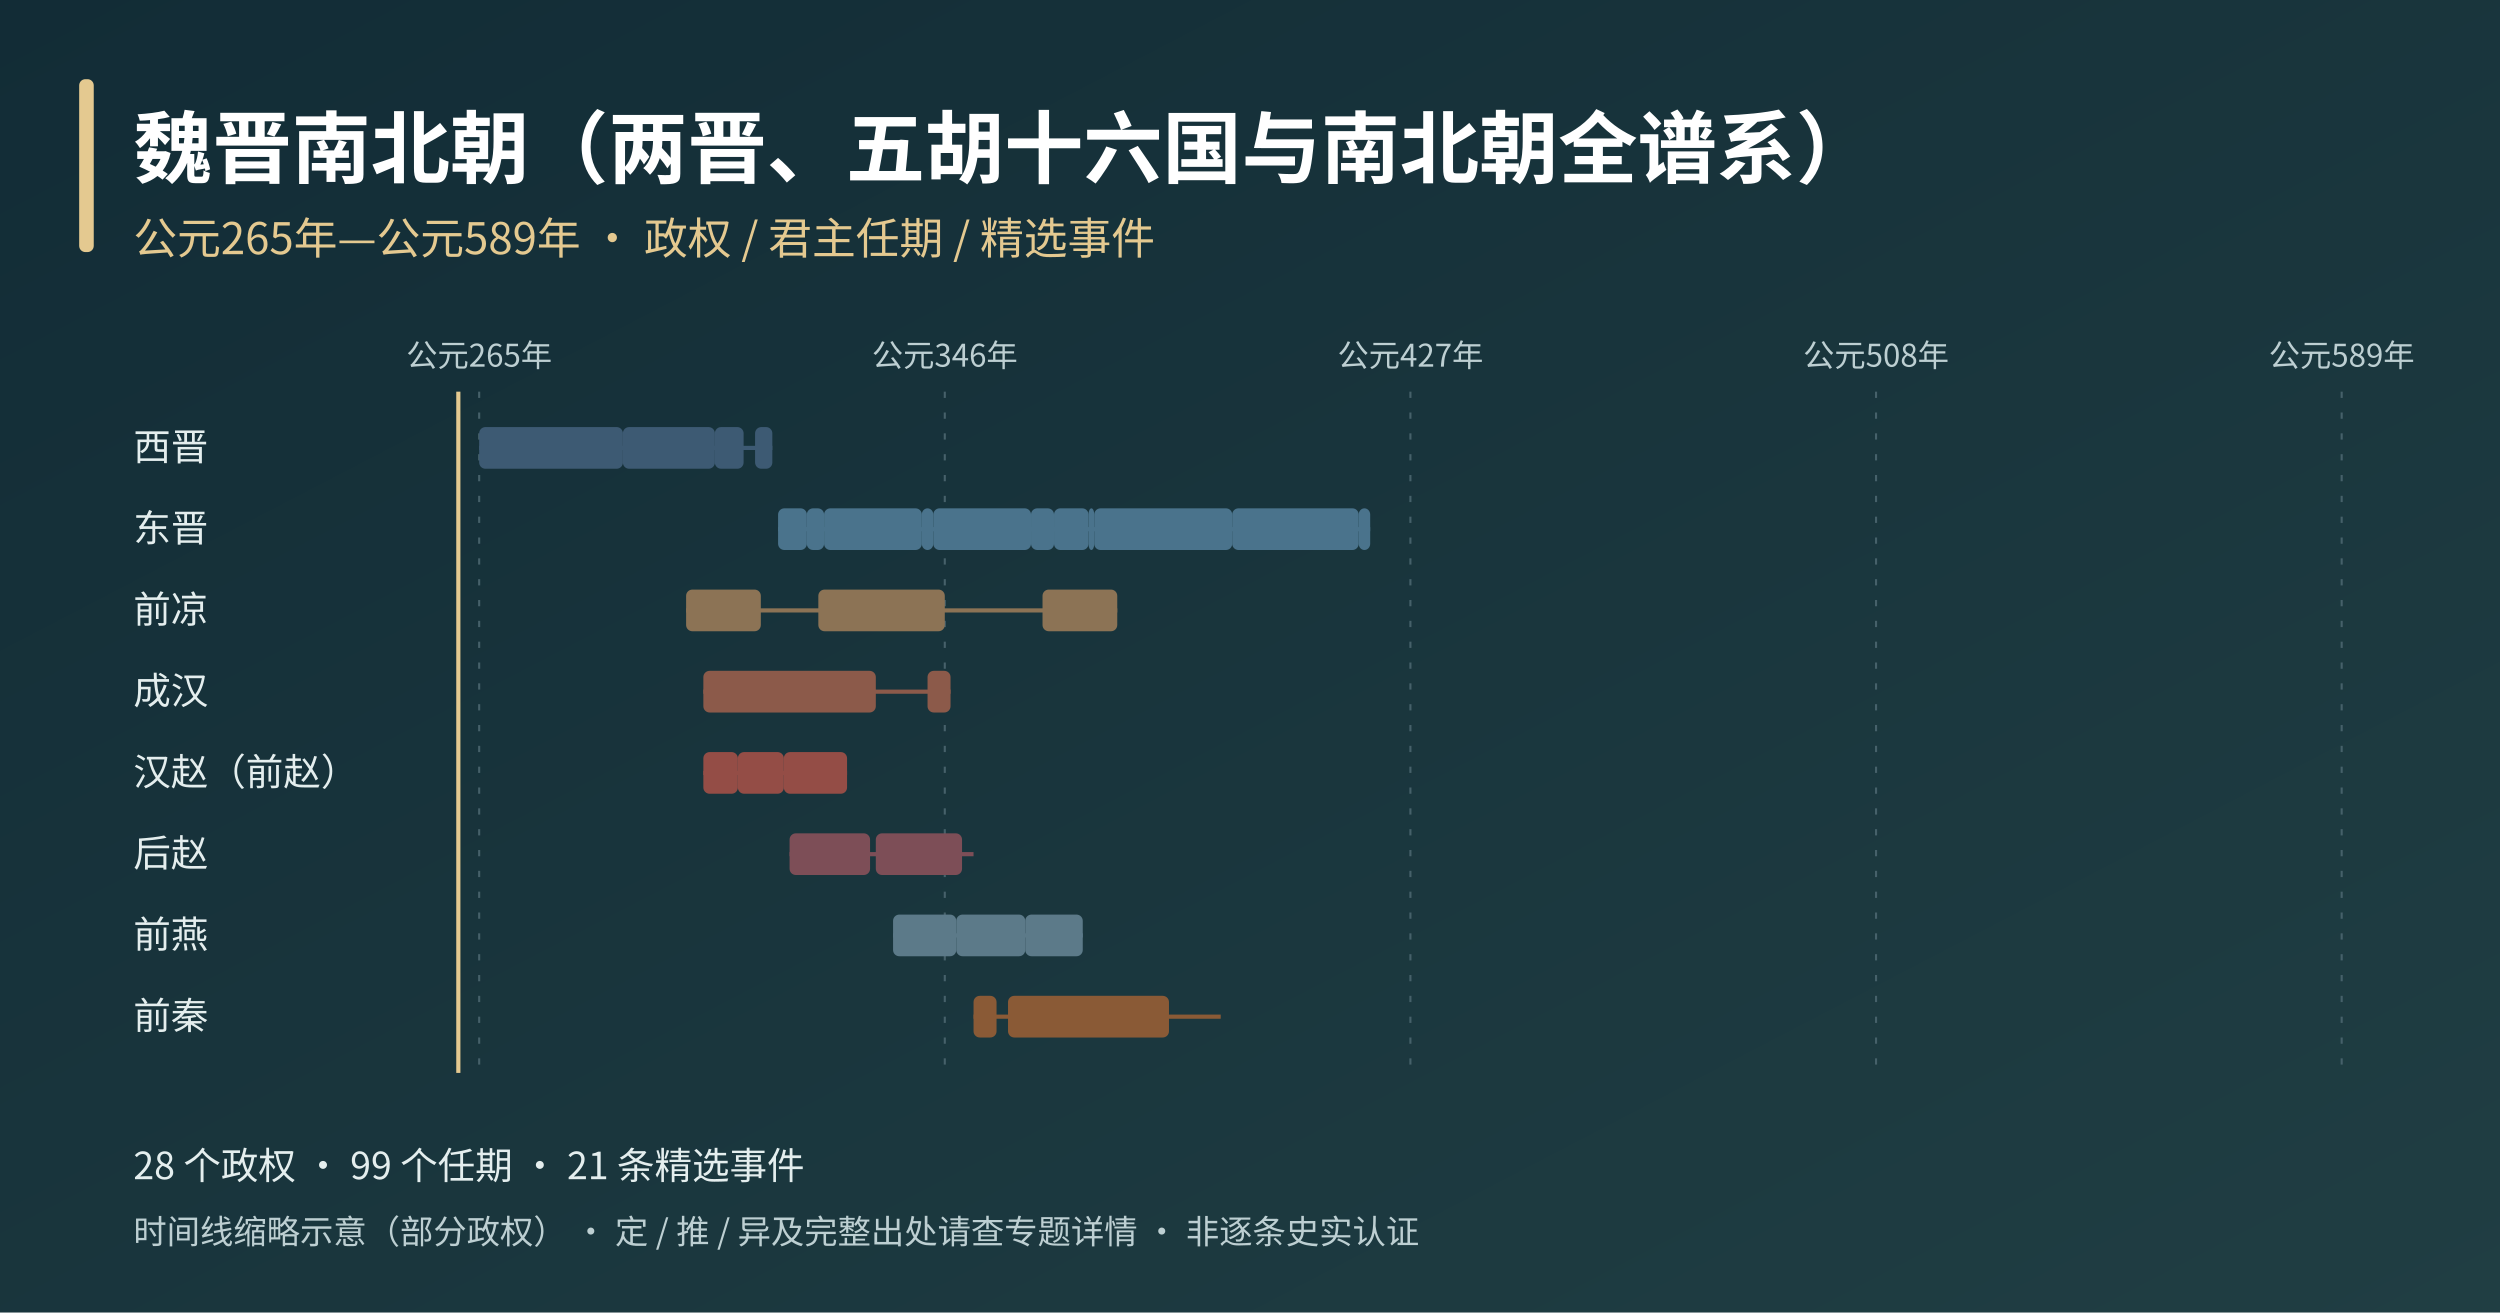
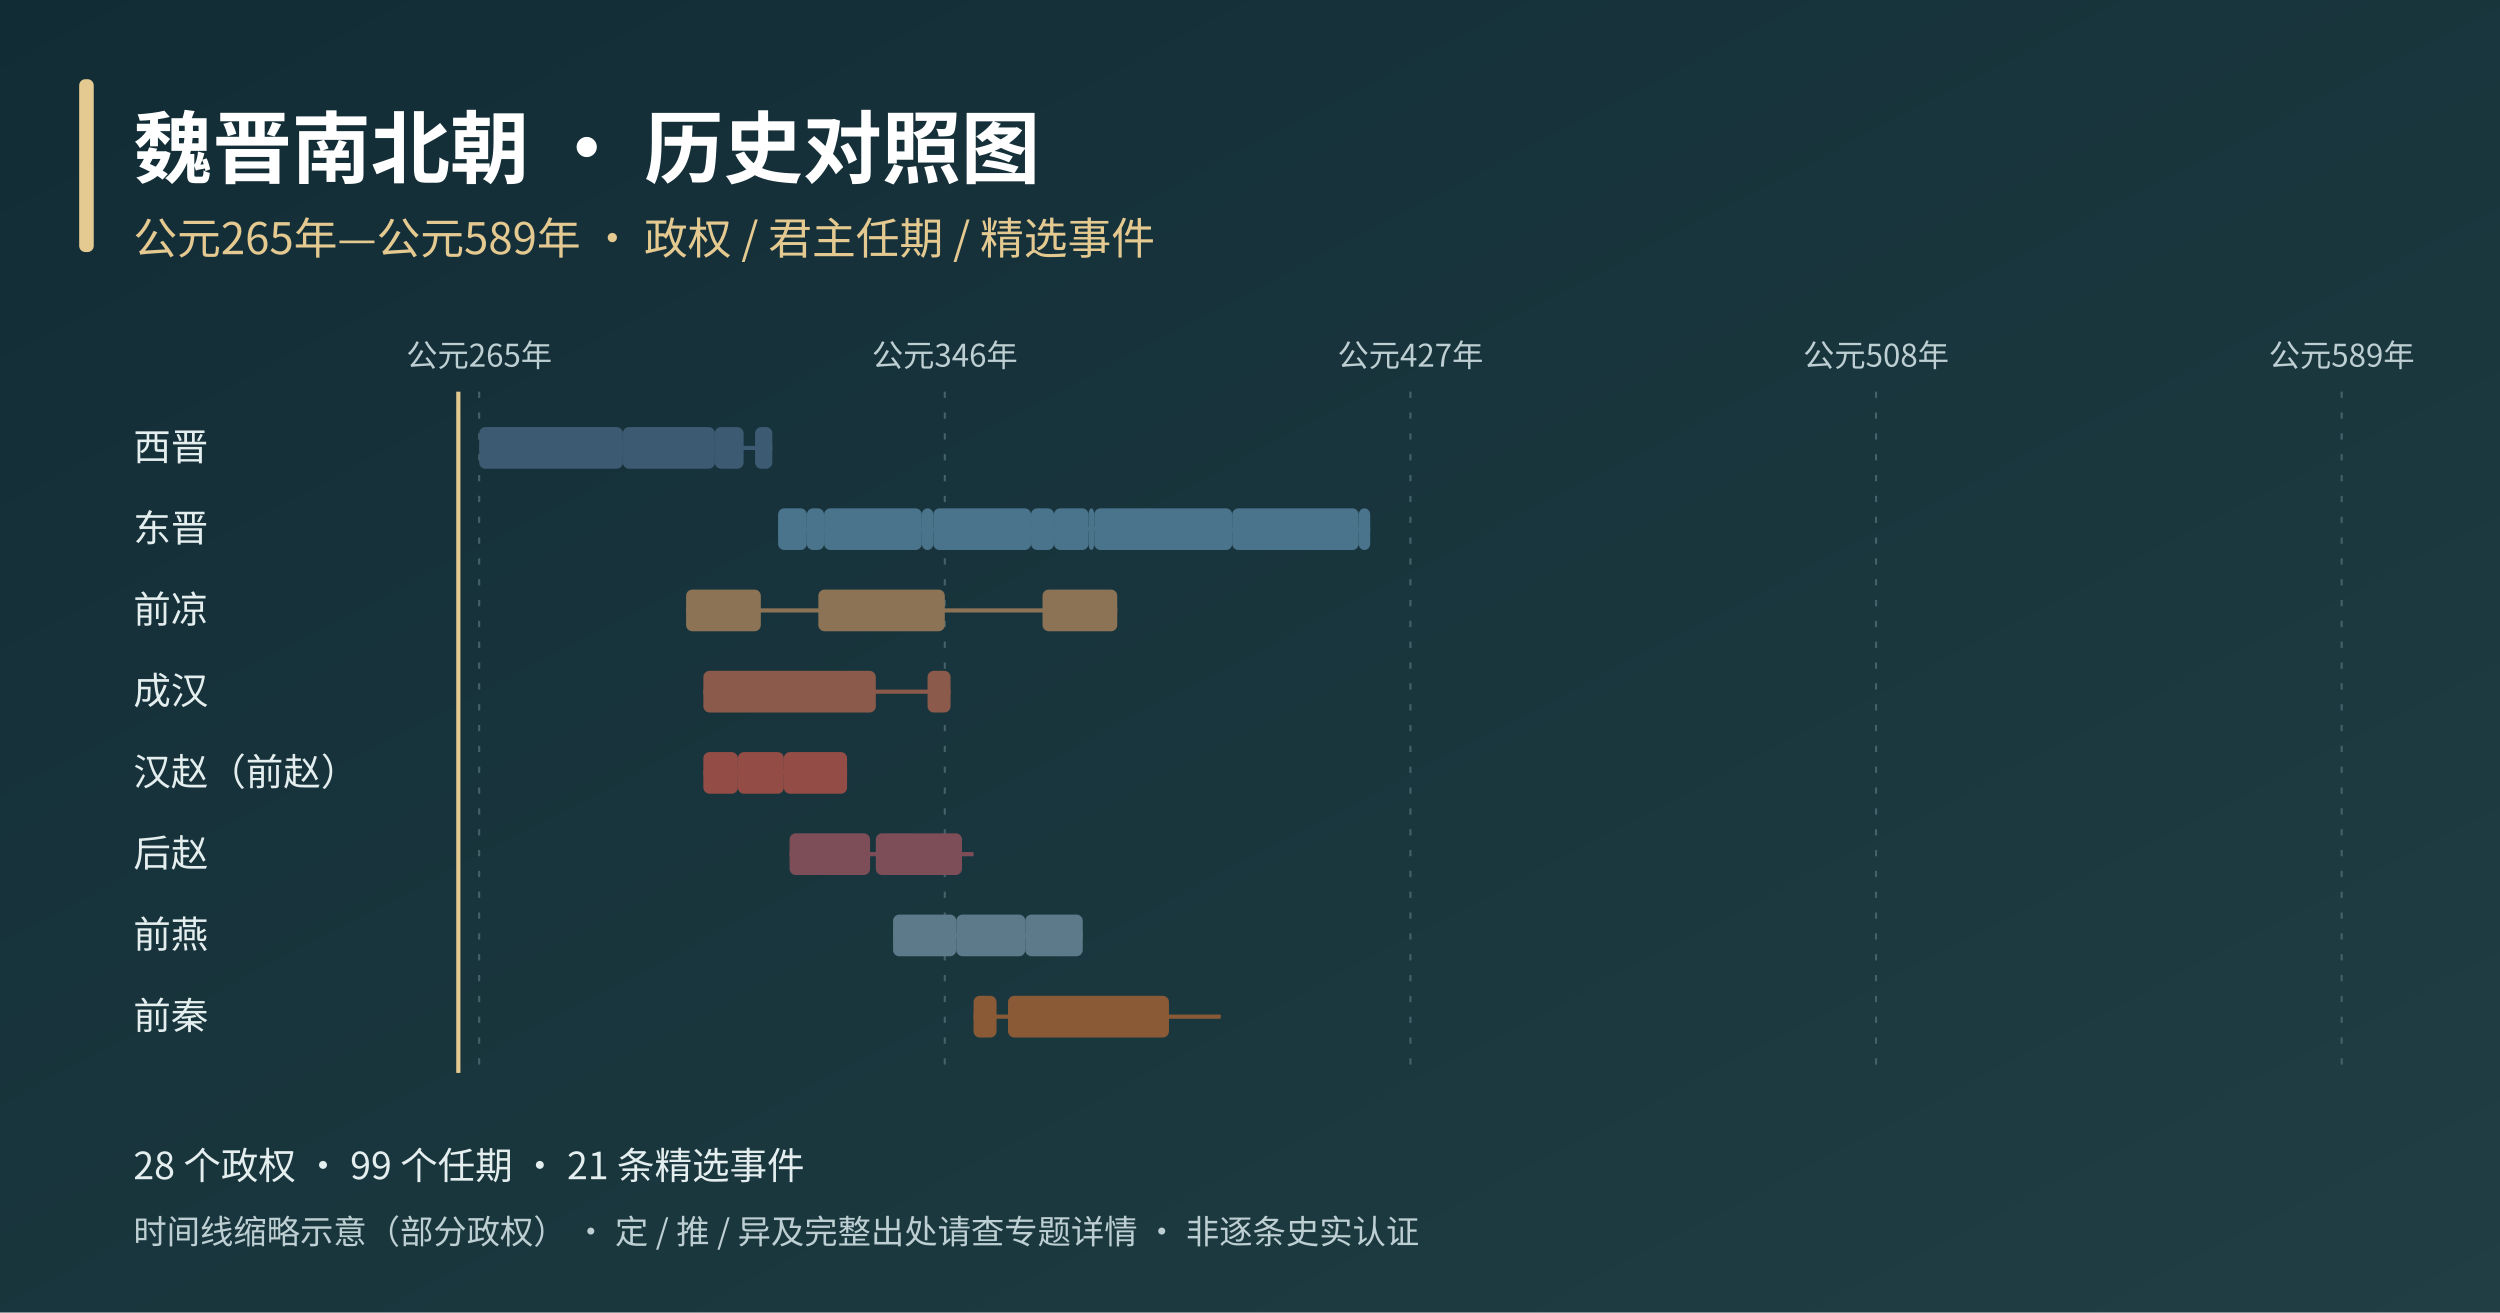
<svg xmlns="http://www.w3.org/2000/svg" width="1200" height="630" viewBox="0 0 1200 630" role="img" aria-labelledby="title desc">
  <defs>
    <linearGradient id="bg" x2="1" y2="1">
      <stop stop-color="#122c36" />
      <stop offset="1" stop-color="#203e43" />
    </linearGradient>
  </defs>
  <rect width="1200" height="630" fill="url(#bg)" />
  <rect x="38" y="38" width="7" height="83" rx="3" fill="#e4c990" />
  <g font-family="Noto Sans CJK SC,Microsoft YaHei,PingFang SC,sans-serif">
-     <text x="64" y="85" fill="#ffffff" font-size="38" font-weight="700">魏晋南北朝（两晋、五胡十六国与南北朝全谱系）</text>
+     <text x="64" y="85" fill="#ffffff" font-size="38" font-weight="700">魏晋南北朝 · 历史对照图</text>
    <text x="64" y="122" fill="#e4c990" font-size="21">公元265年—公元589年 · 政权 / 君主任期 / 精选事件</text>
    <path d="M230.00 188V515" stroke="#46616a" stroke-dasharray="3 7" />
    <text x="230.00" y="176" text-anchor="middle" fill="#bdcfd2" font-size="15">公元265年</text>
    <path d="M453.50 188V515" stroke="#46616a" stroke-dasharray="3 7" />
    <text x="453.50" y="176" text-anchor="middle" fill="#bdcfd2" font-size="15">公元346年</text>
    <path d="M677.00 188V515" stroke="#46616a" stroke-dasharray="3 7" />
    <text x="677.00" y="176" text-anchor="middle" fill="#bdcfd2" font-size="15">公元427年</text>
    <path d="M900.50 188V515" stroke="#46616a" stroke-dasharray="3 7" />
    <text x="900.50" y="176" text-anchor="middle" fill="#bdcfd2" font-size="15">公元508年</text>
    <path d="M1124.00 188V515" stroke="#46616a" stroke-dasharray="3 7" />
    <text x="1124.00" y="176" text-anchor="middle" fill="#bdcfd2" font-size="15">公元589年</text>
    <text x="64" y="221" fill="#e4eeee" font-size="18">西晋</text>
    <path d="M230 215H370.722" stroke="#3d5a73" stroke-width="2" />
    <rect x="230.00" y="205" width="68.98" height="20" rx="3" fill="#3d5a73" opacity="1" />
    <rect x="298.98" y="205" width="44.15" height="20" rx="3" fill="#3d5a73" opacity="1" />
    <rect x="343.13" y="205" width="13.80" height="20" rx="3" fill="#3d5a73" opacity="1" />
    <rect x="362.44" y="205" width="8.28" height="20" rx="3" fill="#3d5a73" opacity="1" />
    <text x="64" y="260" fill="#e4eeee" font-size="18">东晋</text>
    <path d="M373.481 254H657.685" stroke="#4a738c" stroke-width="2" />
    <rect x="373.48" y="244" width="13.80" height="20" rx="3" fill="#4a738c" opacity="1" />
    <rect x="387.28" y="244" width="8.28" height="20" rx="3" fill="#4a738c" opacity="1" />
    <rect x="395.56" y="244" width="46.91" height="20" rx="3" fill="#4a738c" opacity="1" />
    <rect x="442.46" y="244" width="5.52" height="20" rx="3" fill="#4a738c" opacity="1" />
    <rect x="447.98" y="244" width="46.91" height="20" rx="3" fill="#4a738c" opacity="1" />
    <rect x="494.89" y="244" width="11.04" height="20" rx="3" fill="#4a738c" opacity="1" />
    <rect x="505.93" y="244" width="16.56" height="20" rx="3" fill="#4a738c" opacity="1" />
    <rect x="522.48" y="244" width="2.76" height="20" rx="3" fill="#4a738c" opacity="1" />
    <rect x="525.24" y="244" width="66.22" height="20" rx="3" fill="#4a738c" opacity="1" />
    <rect x="591.46" y="244" width="60.70" height="20" rx="3" fill="#4a738c" opacity="1" />
    <rect x="652.17" y="244" width="5.52" height="20" rx="3" fill="#4a738c" opacity="1" />
    <text x="64" y="299" fill="#e4eeee" font-size="18">前凉</text>
    <path d="M329.333 293H536.278" stroke="#8c7355" stroke-width="2" />
    <rect x="329.33" y="283" width="35.87" height="20" rx="3" fill="#8c7355" opacity="1" />
    <rect x="392.80" y="283" width="60.70" height="20" rx="3" fill="#8c7355" opacity="1" />
    <rect x="500.41" y="283" width="35.87" height="20" rx="3" fill="#8c7355" opacity="1" />
    <text x="64" y="338" fill="#e4eeee" font-size="18">成汉</text>
    <path d="M337.611 332H456.259" stroke="#8c5a4a" stroke-width="2" />
    <rect x="337.61" y="322" width="82.78" height="20" rx="3" fill="#8c5a4a" opacity="1" />
    <rect x="445.22" y="322" width="11.04" height="20" rx="3" fill="#8c5a4a" opacity="1" />
    <text x="64" y="377" fill="#e4eeee" font-size="18">汉赵（前赵）</text>
    <path d="M337.611 371H406.593" stroke="#944d46" stroke-width="2" />
    <rect x="337.61" y="361" width="16.56" height="20" rx="3" fill="#944d46" opacity="1" />
    <rect x="354.17" y="361" width="22.07" height="20" rx="3" fill="#944d46" opacity="1" />
    <rect x="376.24" y="361" width="30.35" height="20" rx="3" fill="#944d46" opacity="1" />
    <text x="64" y="416" fill="#e4eeee" font-size="18">后赵</text>
    <path d="M379 410H467.296" stroke="#7d4e57" stroke-width="2" />
    <rect x="379.00" y="400" width="38.63" height="20" rx="3" fill="#7d4e57" opacity="1" />
    <rect x="420.39" y="400" width="41.39" height="20" rx="3" fill="#7d4e57" opacity="1" />
    <text x="64" y="455" fill="#e4eeee" font-size="18">前燕</text>
    <path d="M428.667 449H519.722" stroke="#5c7a89" stroke-width="2" />
    <rect x="428.67" y="439" width="30.35" height="20" rx="3" fill="#5c7a89" opacity="1" />
    <rect x="459.02" y="439" width="33.11" height="20" rx="3" fill="#5c7a89" opacity="1" />
    <rect x="492.13" y="439" width="27.59" height="20" rx="3" fill="#5c7a89" opacity="1" />
    <text x="64" y="494" fill="#e4eeee" font-size="18">前秦</text>
    <path d="M467.296 488H585.944" stroke="#8a5a36" stroke-width="2" />
    <rect x="467.30" y="478" width="11.04" height="20" rx="3" fill="#8a5a36" opacity="1" />
    <rect x="483.85" y="478" width="77.26" height="20" rx="3" fill="#8a5a36" opacity="1" />
    <path d="M220 188V515" stroke="#e4c990" stroke-width="2" />
    <text x="64" y="566" fill="#e4eeee" font-size="18">28 个政权 · 99 个任期 · 21 条精选事件</text>
    <text x="64" y="597" fill="#bdcfd2" font-size="16">时间线缩略示意（部分政权） · 定 / 推 / 异及完整出处请查专题详情 · 非逐条史实认证</text>
  </g>
</svg>
